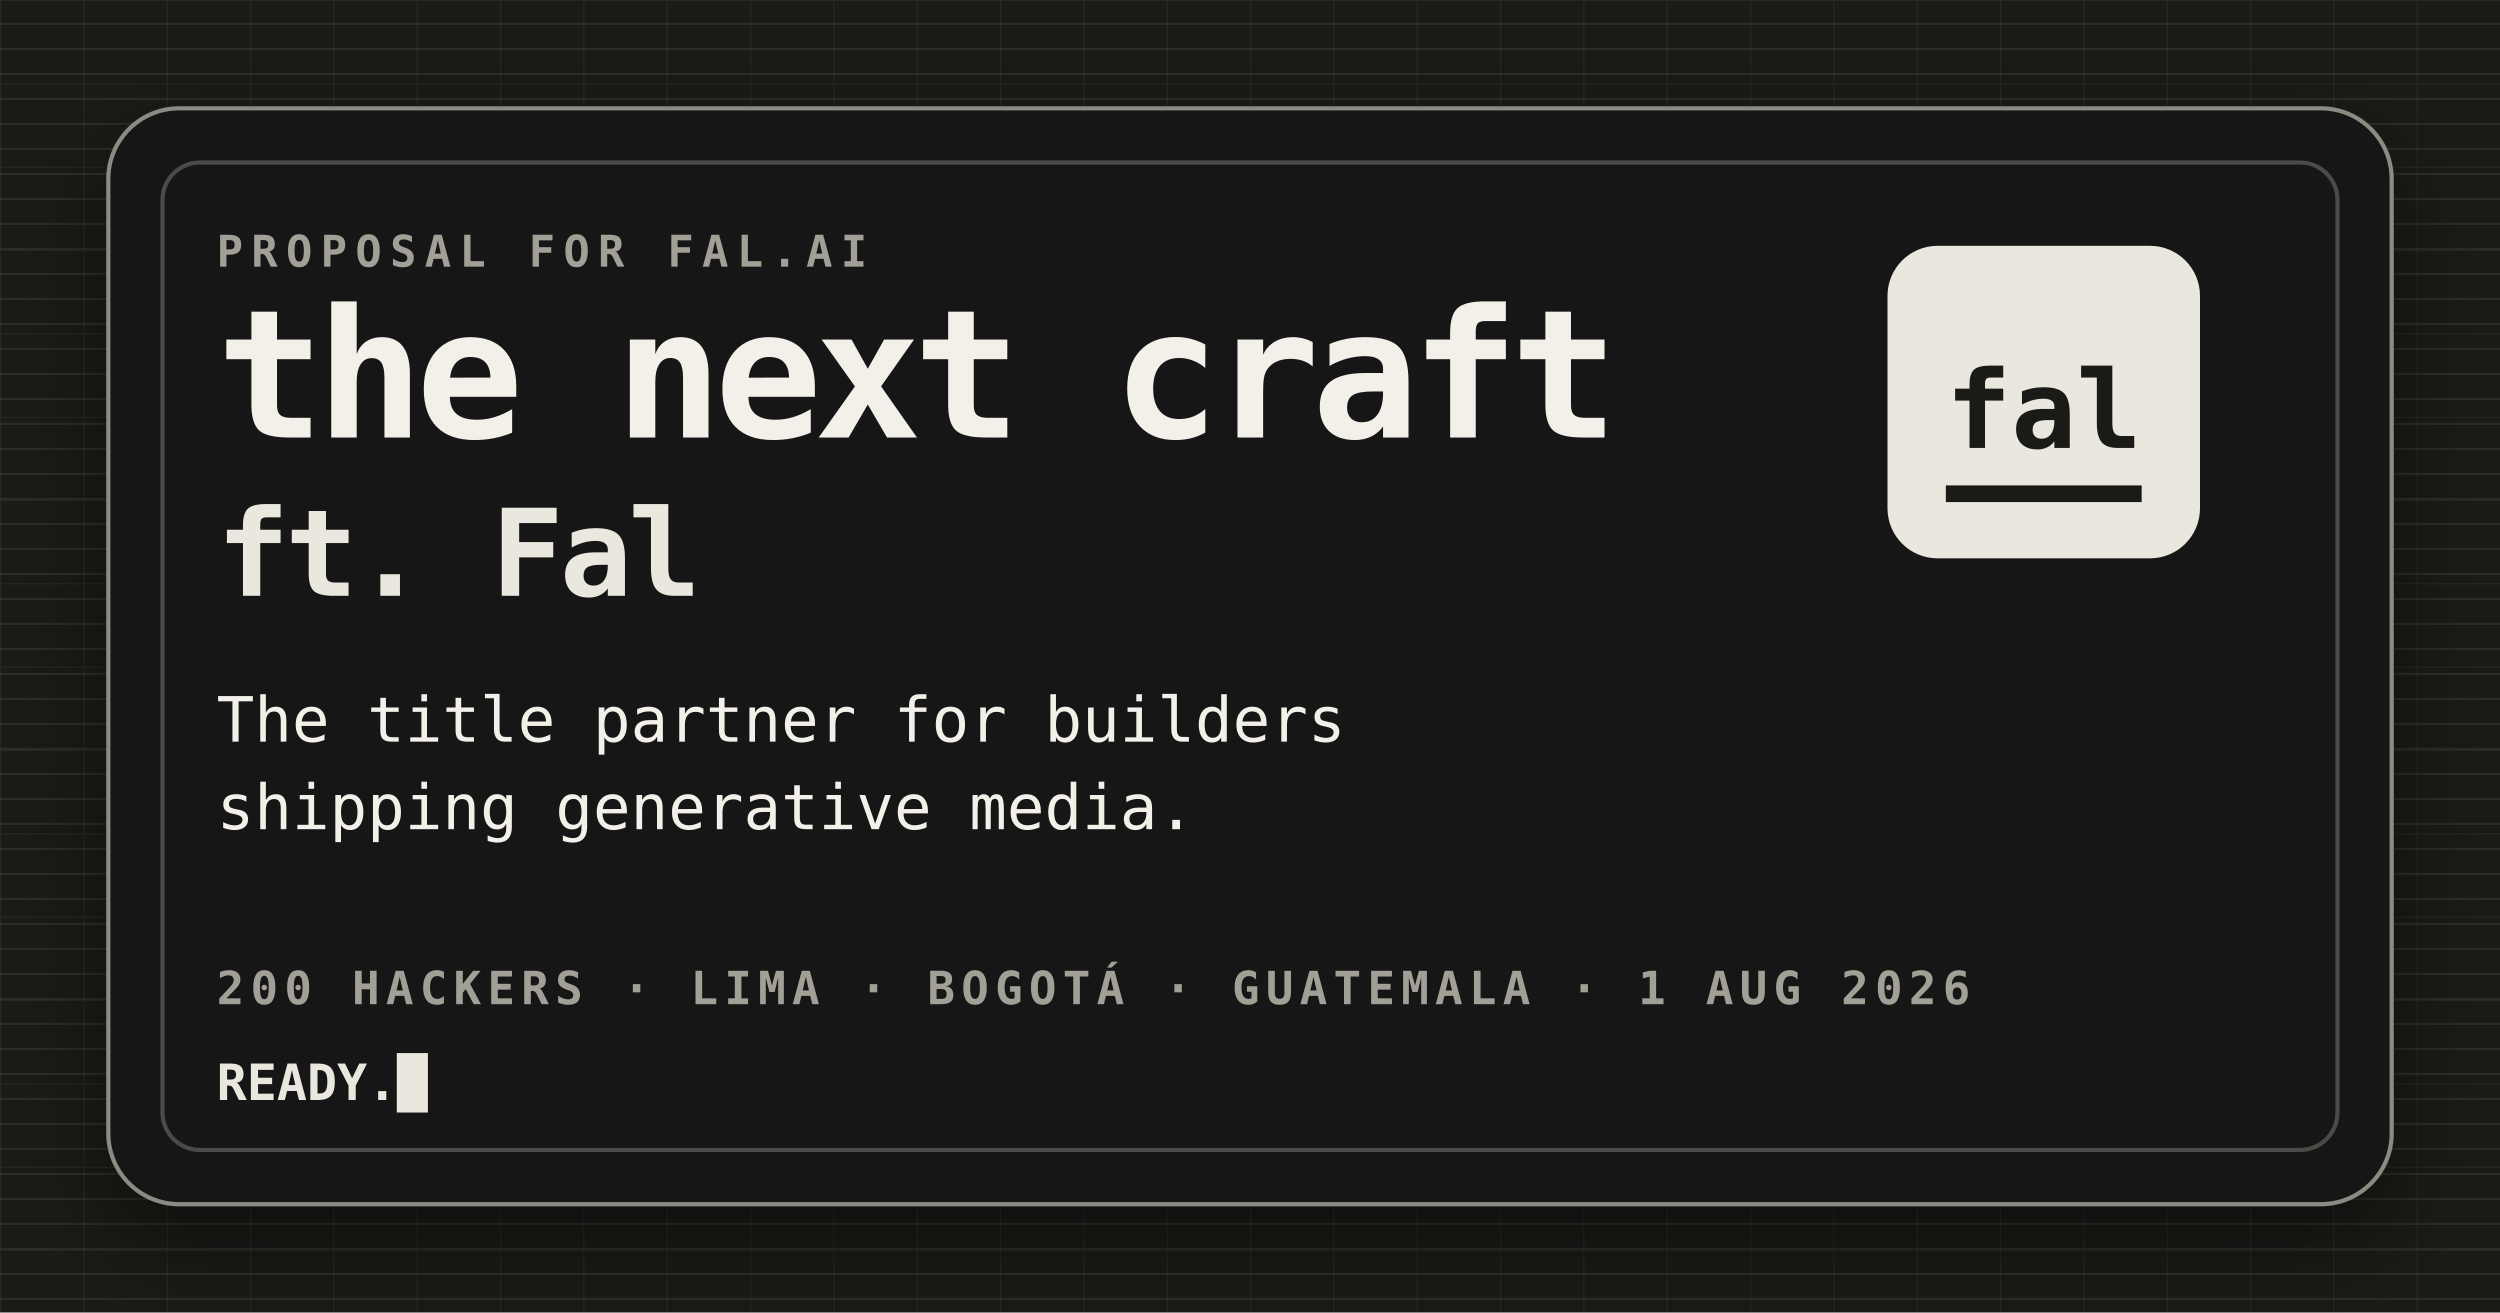
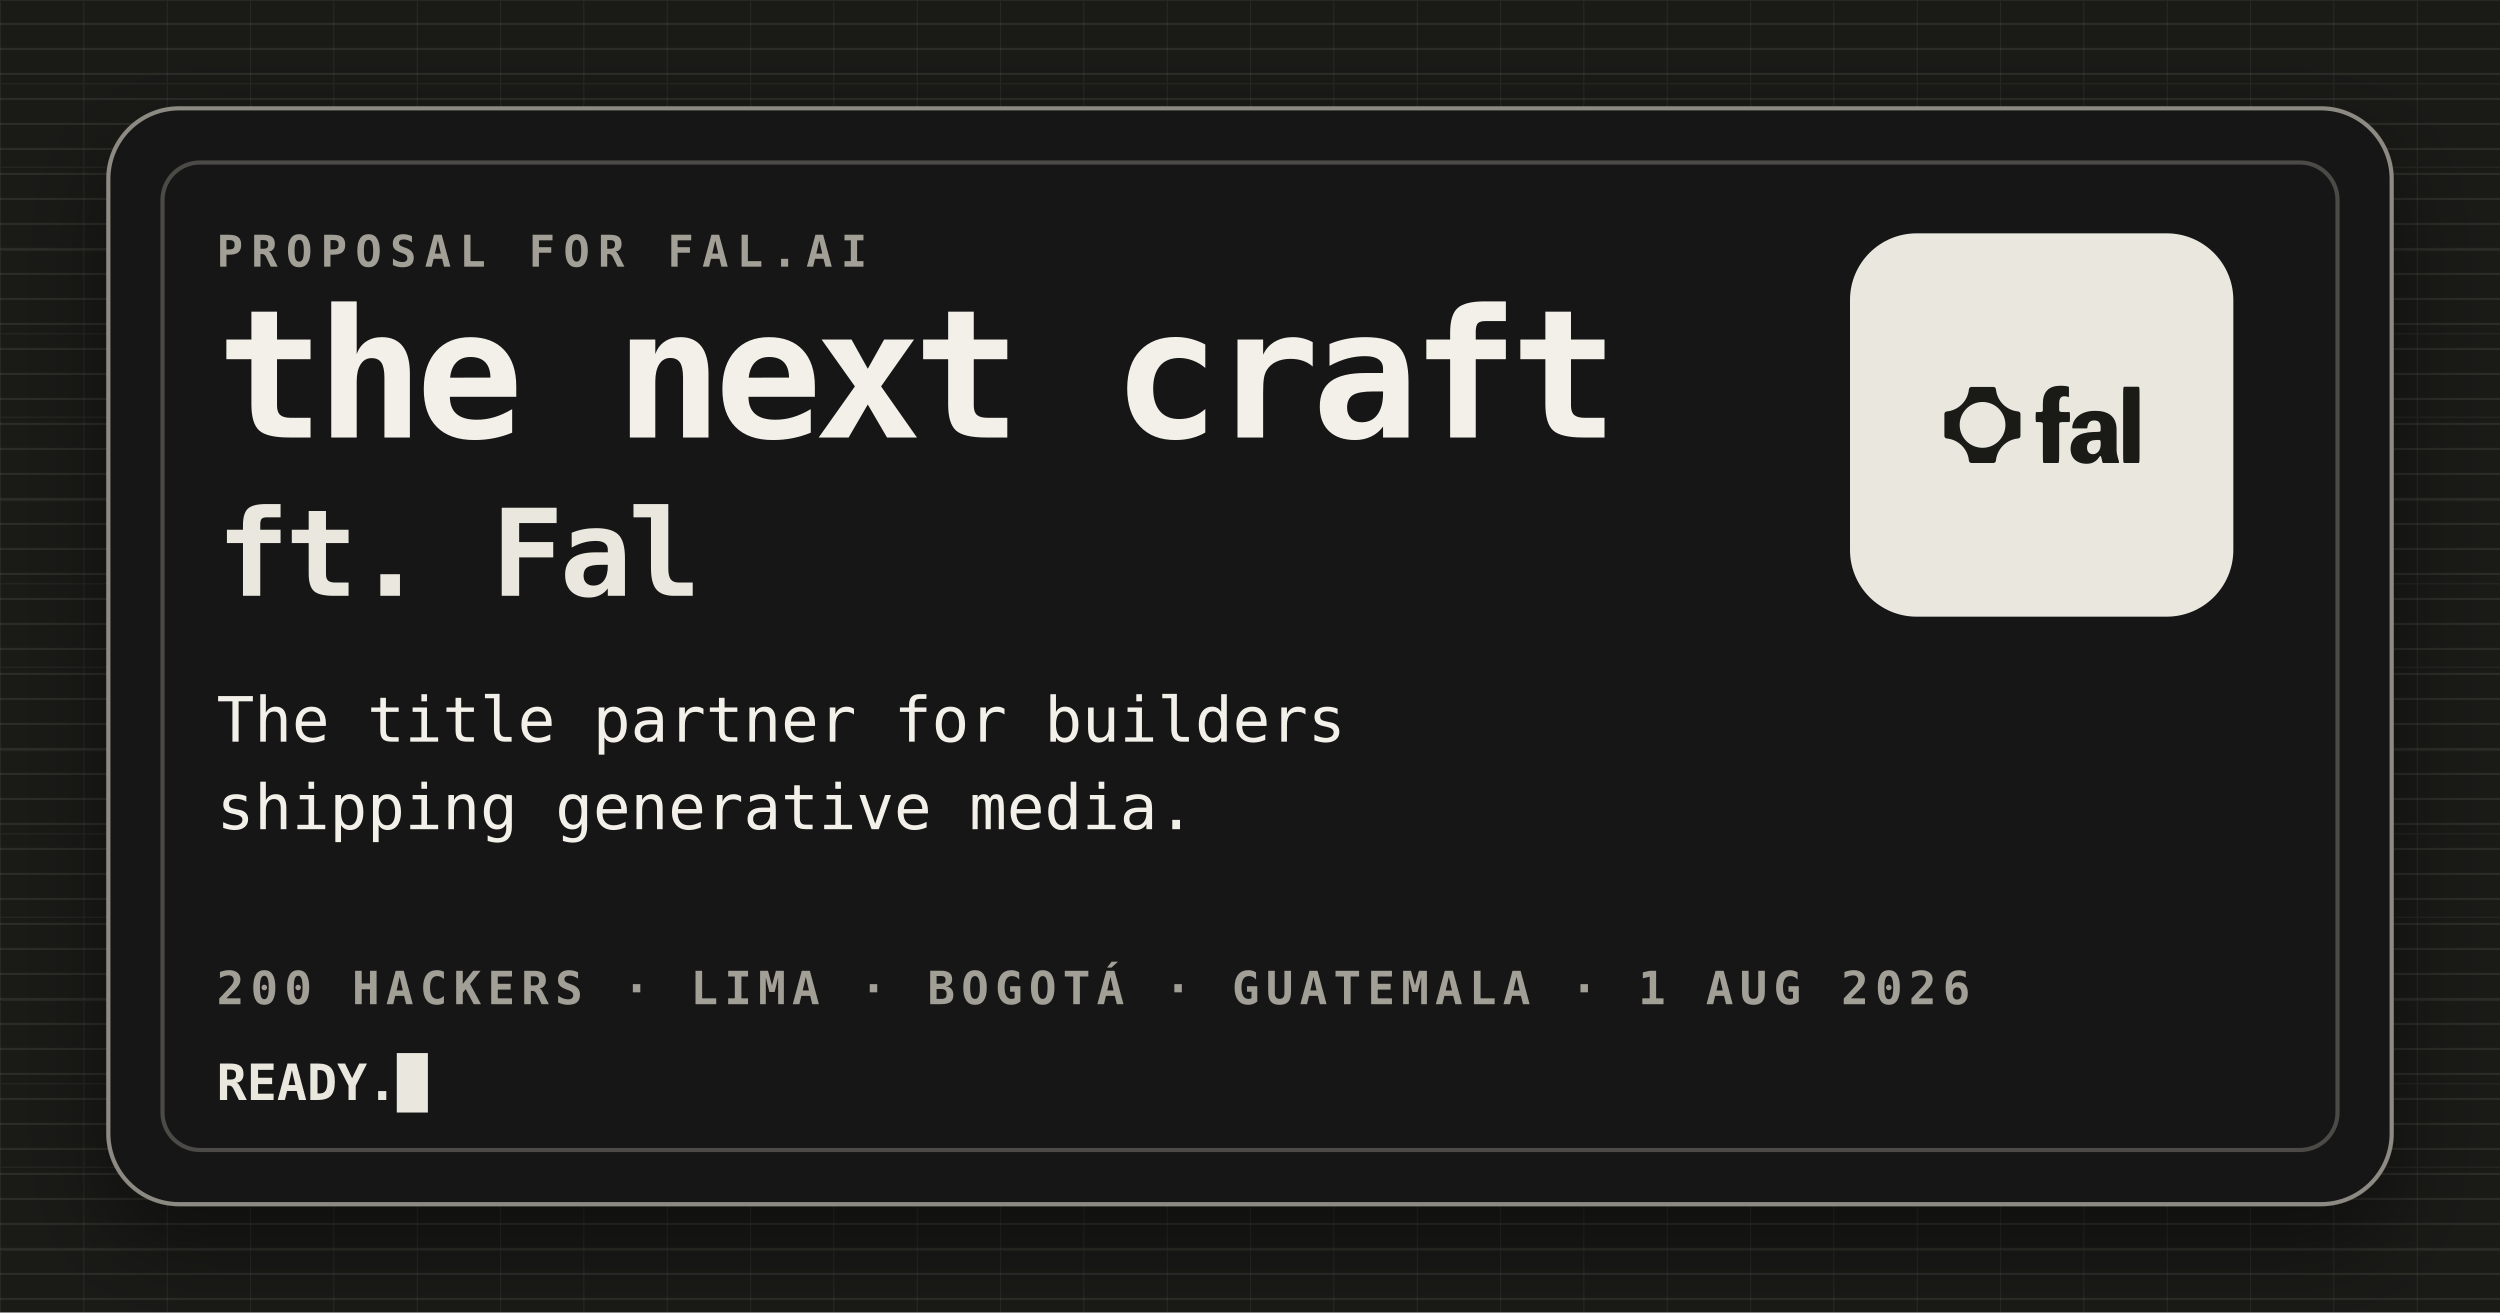
<svg xmlns="http://www.w3.org/2000/svg" width="1200" height="630" viewBox="0 0 1200 630" role="img" aria-labelledby="title desc">
  <defs>
    <pattern id="scan" width="12" height="12" patternUnits="userSpaceOnUse">
      <path d="M0 11.5H12" stroke="#8C8A82" stroke-opacity="0.16" stroke-width="1" />
    </pattern>
    <pattern id="grid" width="40" height="40" patternUnits="userSpaceOnUse">
      <path d="M40 0H0V40" fill="none" stroke="#8C8A82" stroke-opacity="0.12" stroke-width="1" />
    </pattern>
    <filter id="soft" x="-30%" y="-30%" width="160%" height="160%">
      <feDropShadow dx="0" dy="18" stdDeviation="22" flood-color="#000" flood-opacity="0.45" />
    </filter>
  </defs>
  <rect width="1200" height="630" fill="#1A1A17" />
  <rect width="1200" height="630" fill="url(#grid)" />
  <rect width="1200" height="630" fill="url(#scan)" />
  <rect x="52" y="52" width="1096" height="526" rx="34" fill="#161613" stroke="#8C8A82" stroke-width="2" filter="url(#soft)" />
  <rect x="78" y="78" width="1044" height="474" rx="18" fill="none" stroke="#8C8A82" stroke-opacity="0.45" stroke-width="2" />
  <g font-family="IBM Plex Mono, ui-monospace, SFMono-Regular, Menlo, Monaco, Consolas, monospace" text-rendering="geometricPrecision">
    <text x="104" y="128" fill="#A2A096" font-size="21" font-weight="600" letter-spacing="4">PROPOSAL FOR FAL.AI</text>
    <text x="104" y="210" fill="#F2F0E9" font-size="86" font-weight="700" letter-spacing="-4">the next craft</text>
    <text x="104" y="286" fill="#E9E7DE" font-size="58" font-weight="700" letter-spacing="-2">ft. Fal</text>
    <text x="104" y="356" fill="#F2F0E9" font-size="30" font-weight="500">The title partner for builders</text>
    <text x="104" y="398" fill="#F2F0E9" font-size="30" font-weight="500">shipping generative media.</text>
    <text x="104" y="482" fill="#A2A096" font-size="22" font-weight="600" letter-spacing="3">200 HACKERS · LIMA · BOGOTÁ · GUATEMALA · 1 AUG 2026</text>
    <text x="104" y="528" fill="#E9E7DE" font-size="24" font-weight="600">READY.█</text>
  </g>
-   <g transform="translate(906 118)">
-     <rect width="150" height="150" rx="24" fill="#E9E7DE" />
-     <text x="75" y="97" text-anchor="middle" fill="#1A1A17" font-family="IBM Plex Mono, ui-monospace, monospace" font-size="52" font-weight="700">fal</text>
-     <path d="M32 119H118" stroke="#1A1A17" stroke-width="8" stroke-linecap="square" />
+   <g transform="translate(888 112)">
+     <rect width="184" height="184" rx="32" fill="#E9E7DE" />
+     <g transform="translate(34 34) scale(0.29)">
+       <path d="M362 152.397V247.144C362 262.175 361.832 262.85 359.976 262.85H337.031C335.175 262.85 334.838 262.175 334.838 247.144V152.397C334.838 137.366 335.175 136.691 337.031 136.691H359.976C361.832 136.691 362 137.366 362 152.397Z" fill="#1A1A17" />
+       <path d="M297.668 207.791V204.245C297.668 195.8 293.788 192.422 287.039 192.422C280.459 192.422 276.917 195.969 275.904 202.218C275.567 204.076 275.736 205.596 274.723 205.596H251.947C250.598 205.596 250.598 205.258 250.598 204.076C250.598 195.125 259.033 176.547 288.389 176.547C309.14 176.547 323.987 184.823 323.987 207.791V241.569C323.987 249.338 328.204 260.316 328.204 261.836C328.204 262.511 327.698 262.849 327.192 262.849H301.886C300.705 262.849 300.536 262.173 299.692 257.951L299.018 254.742C298.511 252.209 298.174 251.364 297.162 251.364C295.812 251.364 294.969 254.404 291.257 257.951C287.208 261.667 282.315 264.2 273.88 264.2C260.214 264.2 247.898 256.431 247.898 239.542C247.898 220.627 262.576 212.52 284.34 211.676C295.643 211.169 297.668 212.351 297.668 207.791ZM297.668 232.28V228.902C297.668 225.525 296.824 224.511 293.956 224.68L287.714 225.018C279.785 225.525 275.061 229.578 275.061 237.178C275.061 244.609 279.11 248.325 285.015 248.325C291.594 248.325 297.668 242.245 297.668 232.28Z" fill="#1A1A17" />
+       <path d="M201.982 198.671C201.982 195.462 200.633 195.124 194.39 195.124H191.354C190.173 195.124 190.004 194.28 190.004 187.355V186.173C190.004 179.249 190.173 178.573 191.354 178.573H194.896C201.139 178.573 201.982 178.067 201.982 175.027V164.555C201.982 144.796 211.936 135 231.169 135C238.761 135 243.991 136.182 244.835 136.689C245.172 137.027 245.172 137.533 245.172 143.782V145.978C245.172 152.395 245.172 153.915 244.666 153.915C244.16 153.915 241.798 152.395 237.749 152.395C232.35 152.395 228.976 155.098 228.976 164.555V175.027C228.976 178.067 230.157 178.573 237.749 178.573H245.341C246.859 178.573 246.859 179.249 246.859 186.173V187.355C246.859 194.28 246.69 195.124 245.51 195.124H237.749C230.157 195.124 228.976 195.462 228.976 198.671V247.142C228.976 262.173 228.47 262.848 227.12 262.848H203.669C202.32 262.848 201.982 262.173 201.982 247.142V198.671Z" fill="#1A1A17" />
+       <path fill-rule="evenodd" clip-rule="evenodd" d="M120.174 136.993C122.354 136.993 124.102 138.766 124.311 140.937C126.17 160.298 141.58 175.707 160.943 177.566C163.114 177.775 164.887 179.522 164.887 181.703V218.161C164.887 220.342 163.114 222.089 160.943 222.298C141.58 224.157 126.17 239.566 124.311 258.928C124.102 261.098 122.354 262.871 120.174 262.871H83.713C81.533 262.871 79.785 261.098 79.576 258.928C77.717 239.566 62.307 224.157 42.944 222.298C40.773 222.089 39 220.342 39 218.161V181.703C39 179.522 40.773 177.775 42.944 177.566C62.307 175.707 77.717 160.298 79.576 140.937C79.785 138.766 81.533 136.993 83.713 136.993H120.174ZM64.276 199.826C64.276 220.77 81.236 237.748 102.158 237.748C123.081 237.748 140.041 220.77 140.041 199.826C140.041 178.881 123.081 161.903 102.158 161.903C81.236 161.903 64.276 178.881 64.276 199.826Z" fill="#1A1A17" />
+     </g>
  </g>
</svg>
